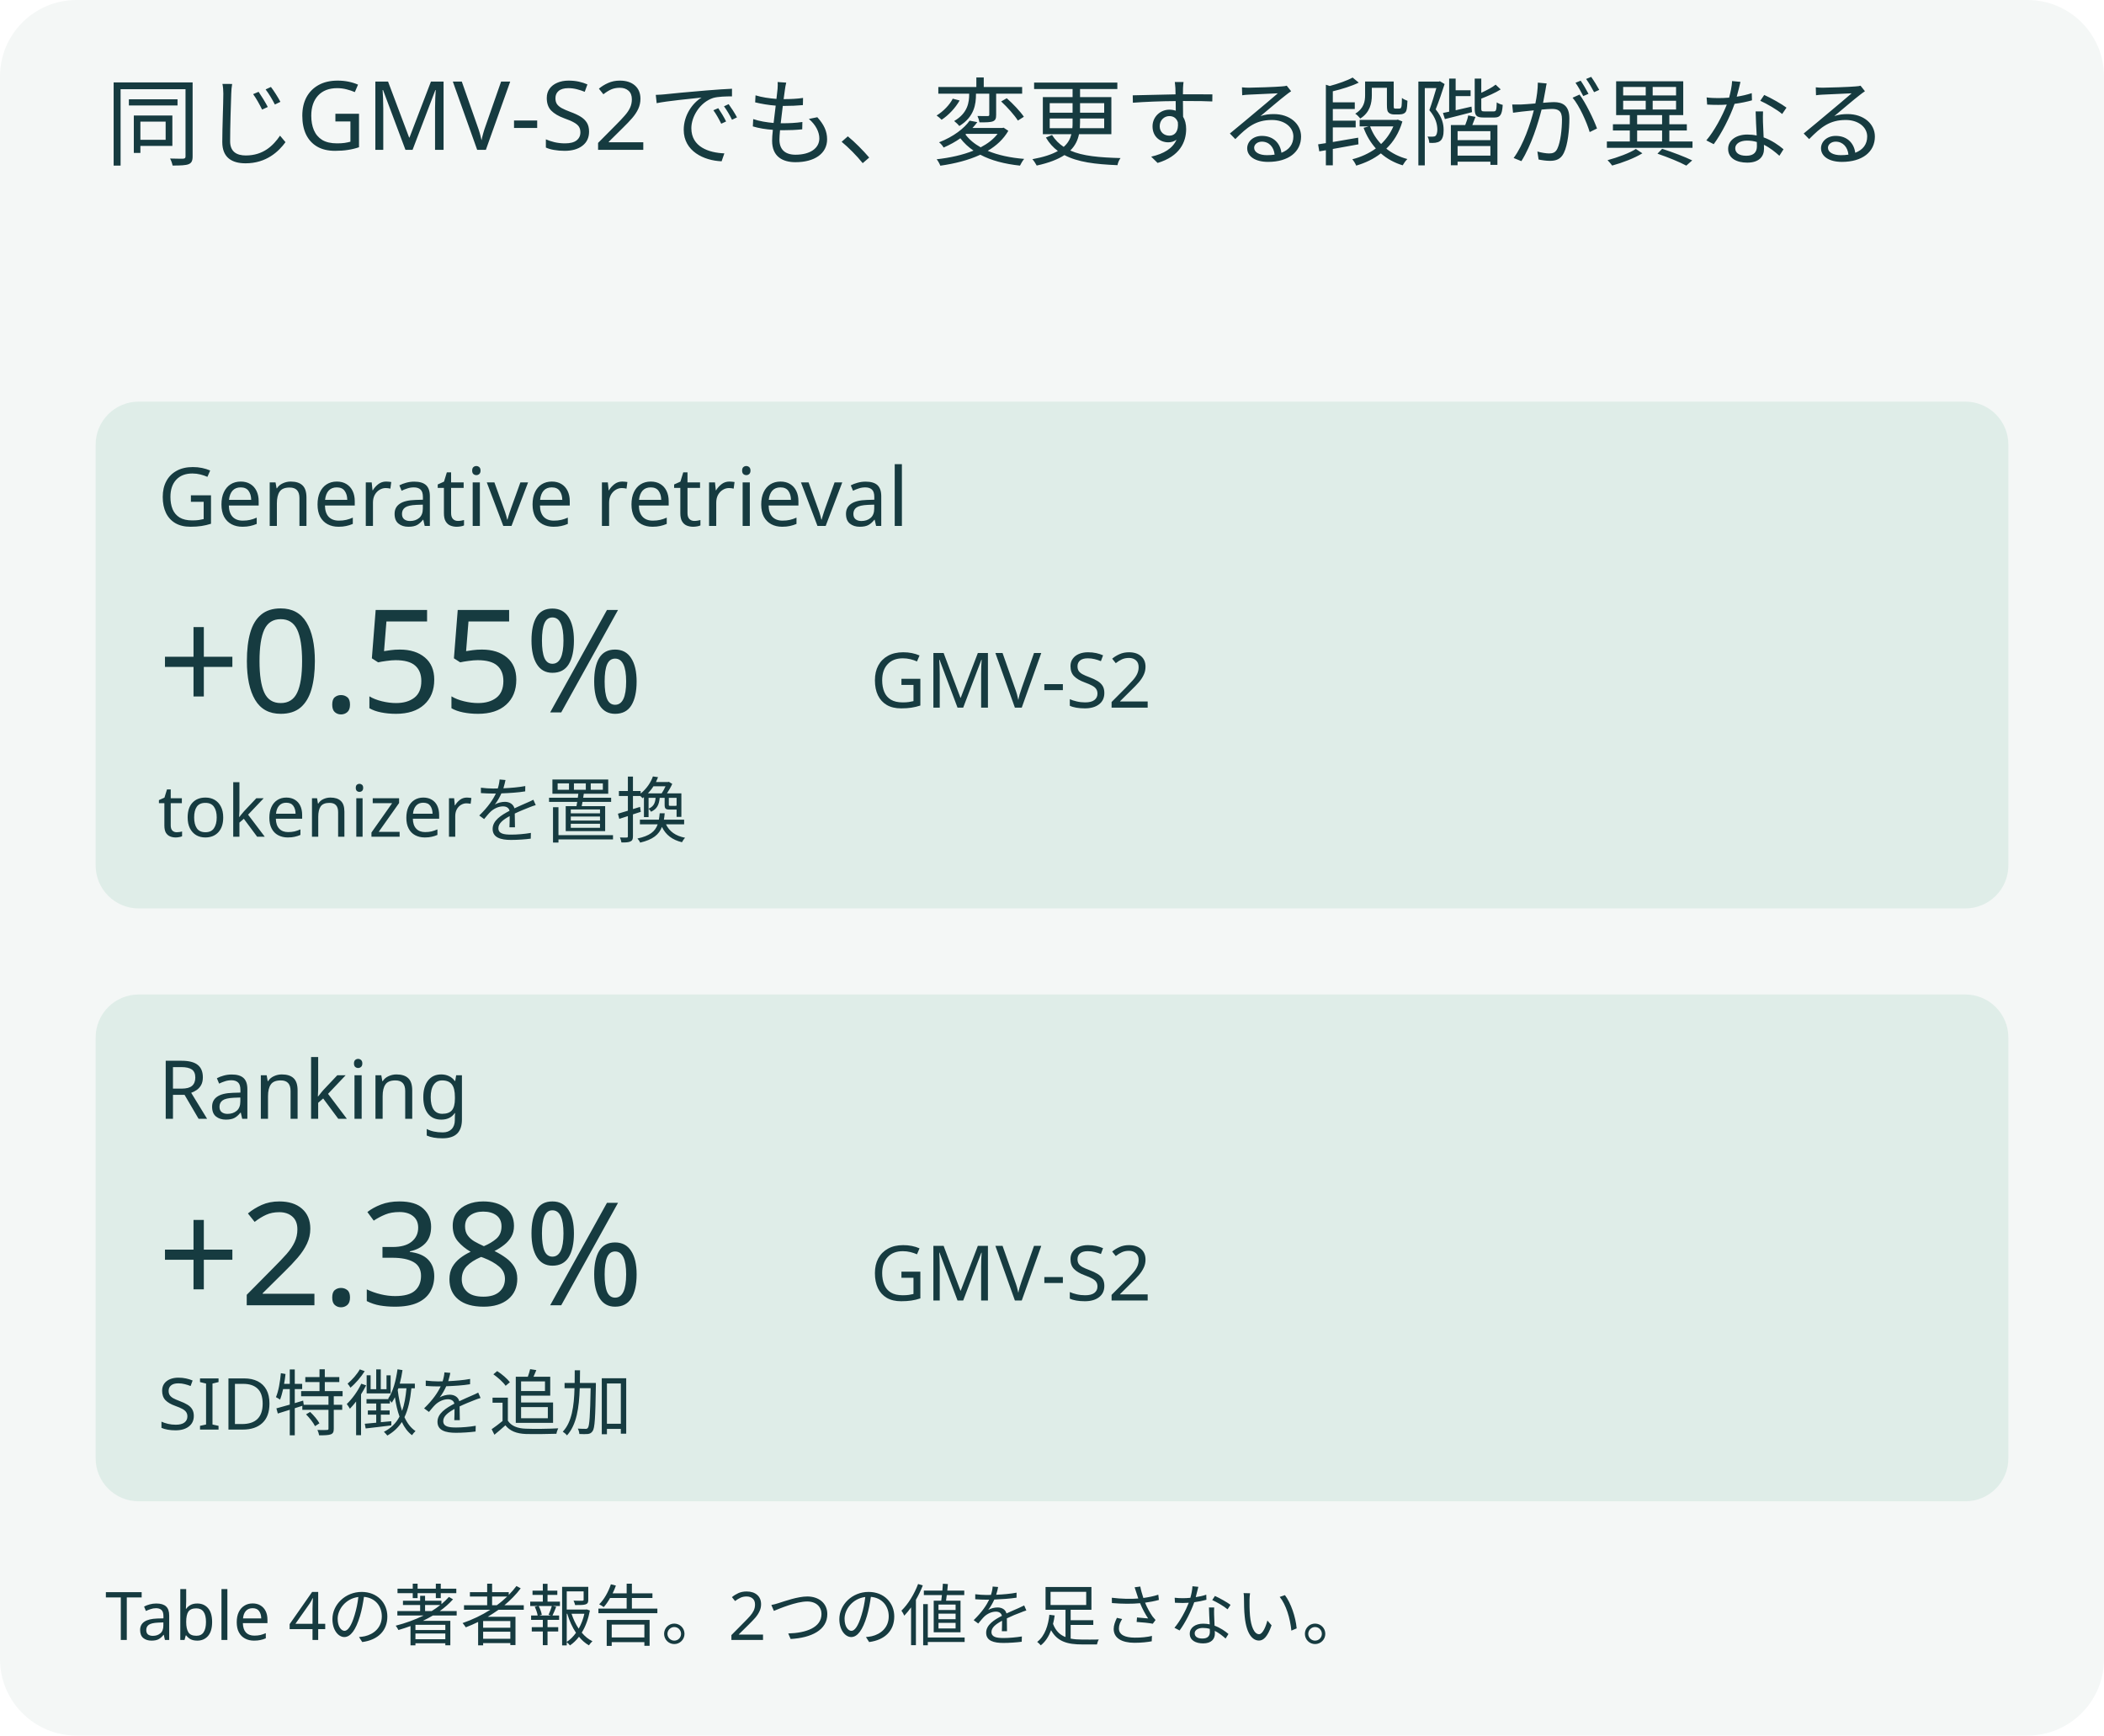
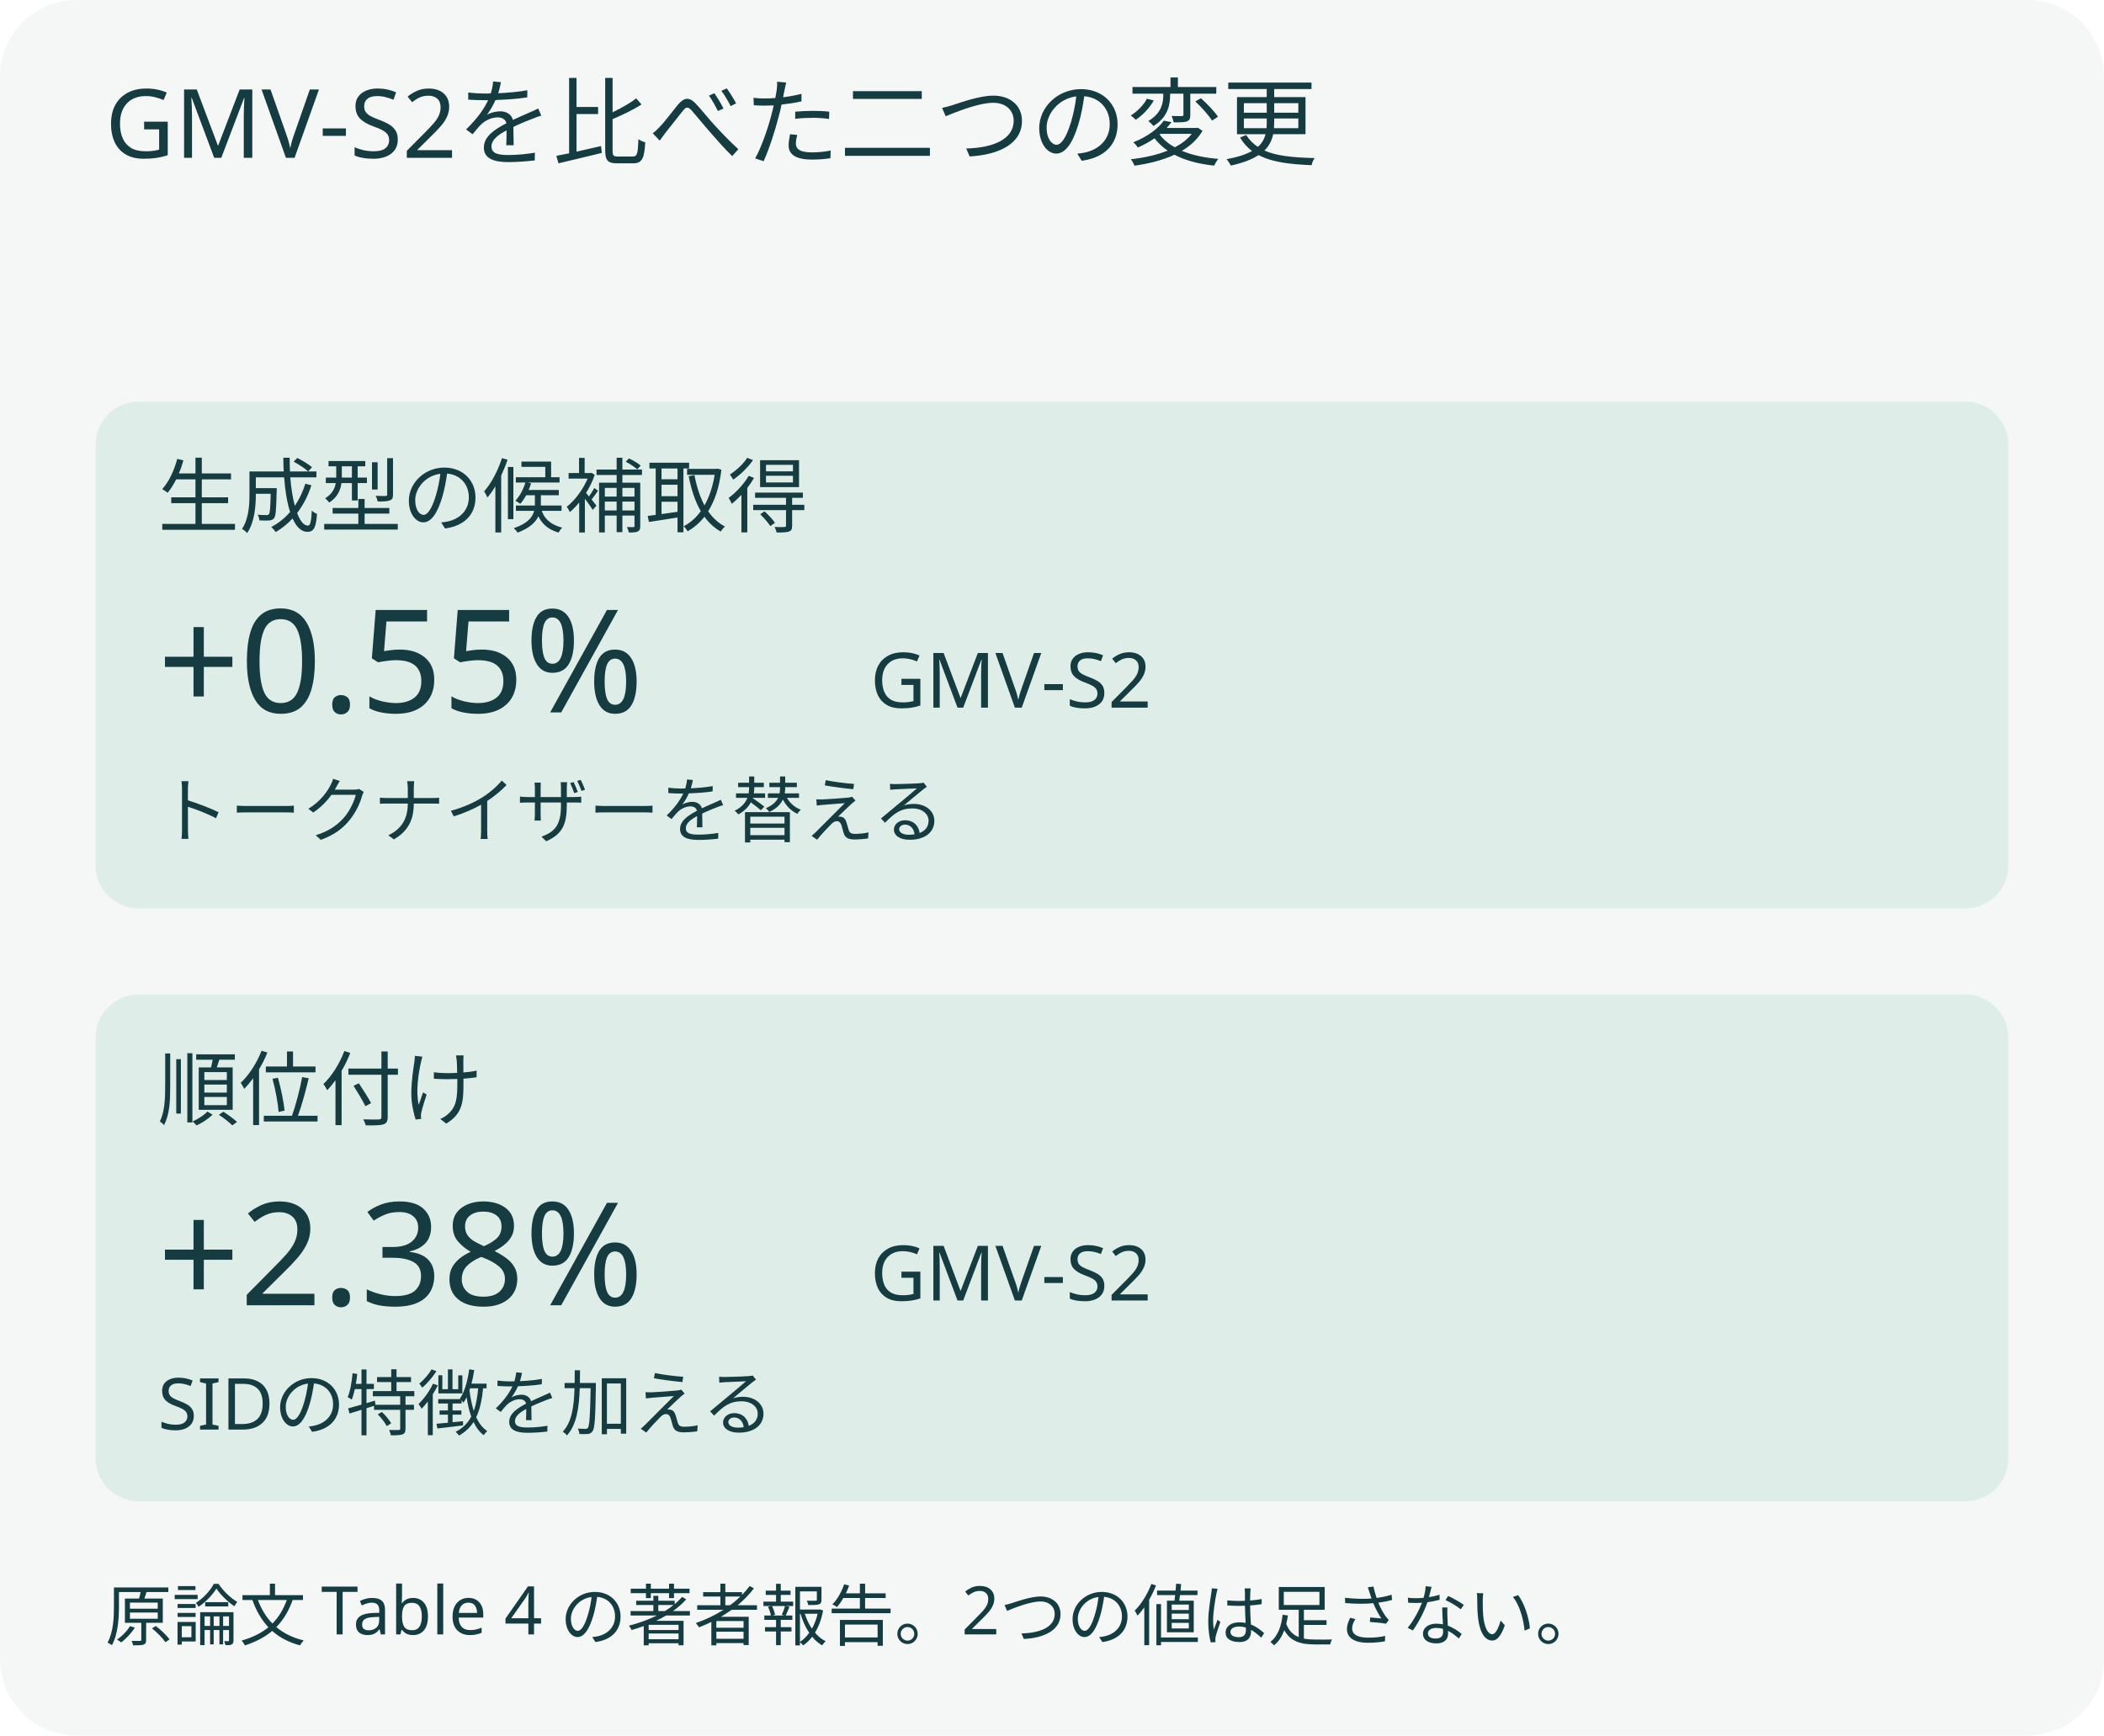
<svg xmlns="http://www.w3.org/2000/svg" viewBox="0 0 440 363" role="img" aria-labelledby="title desc">
  <rect width="440" height="363" rx="16" fill="#f4f7f6" />
  <g font-family="sans-serif" fill="#163b40">
-     <text x="22" y="33" font-size="20" fill="#163b40">同じGMV-S2でも、変更する段階が異なる</text>
+     <text x="22" y="33" font-size="20" fill="#163b40">GMV-S2を比べた二つの変更</text>
    <rect x="20" y="84" width="400" height="106" rx="9" fill="#dfede8" />
-     <text x="33" y="110" font-size="17" fill="#163b40">Generative retrieval</text>
+     <text x="33" y="110" font-size="17" fill="#163b40">生成型の候補取得</text>
    <text x="33" y="149" font-size="30" fill="#163b40">+0.55%</text>
    <text x="182" y="148" font-size="16" fill="#163b40">GMV-S2</text>
-     <text x="33" y="175" font-size="15" fill="#163b40">tokenizerを置換</text>
+     <text x="33" y="175" font-size="15" fill="#163b40">トークナイザーを替える</text>
    <rect x="20" y="208" width="400" height="106" rx="9" fill="#dfede8" />
-     <text x="33" y="234" font-size="17" fill="#163b40">Ranking</text>
+     <text x="33" y="234" font-size="17" fill="#163b40">順位付け</text>
    <text x="33" y="273" font-size="30" fill="#163b40">+2.38%</text>
    <text x="182" y="272" font-size="16" fill="#163b40">GMV-S2</text>
-     <text x="33" y="299" font-size="15" fill="#163b40">SID特徴を追加</text>
-     <text x="22" y="343" font-size="14" fill="#163b40">Table 4の著者報告。2つの値を足さない。</text>
+     <text x="33" y="299" font-size="15" fill="#163b40">SIDの特徴を加える</text>
+     <text x="22" y="343" font-size="14" fill="#163b40">原論文 Table 4 の著者報告。2つの値は足さない。</text>
  </g>
</svg>
